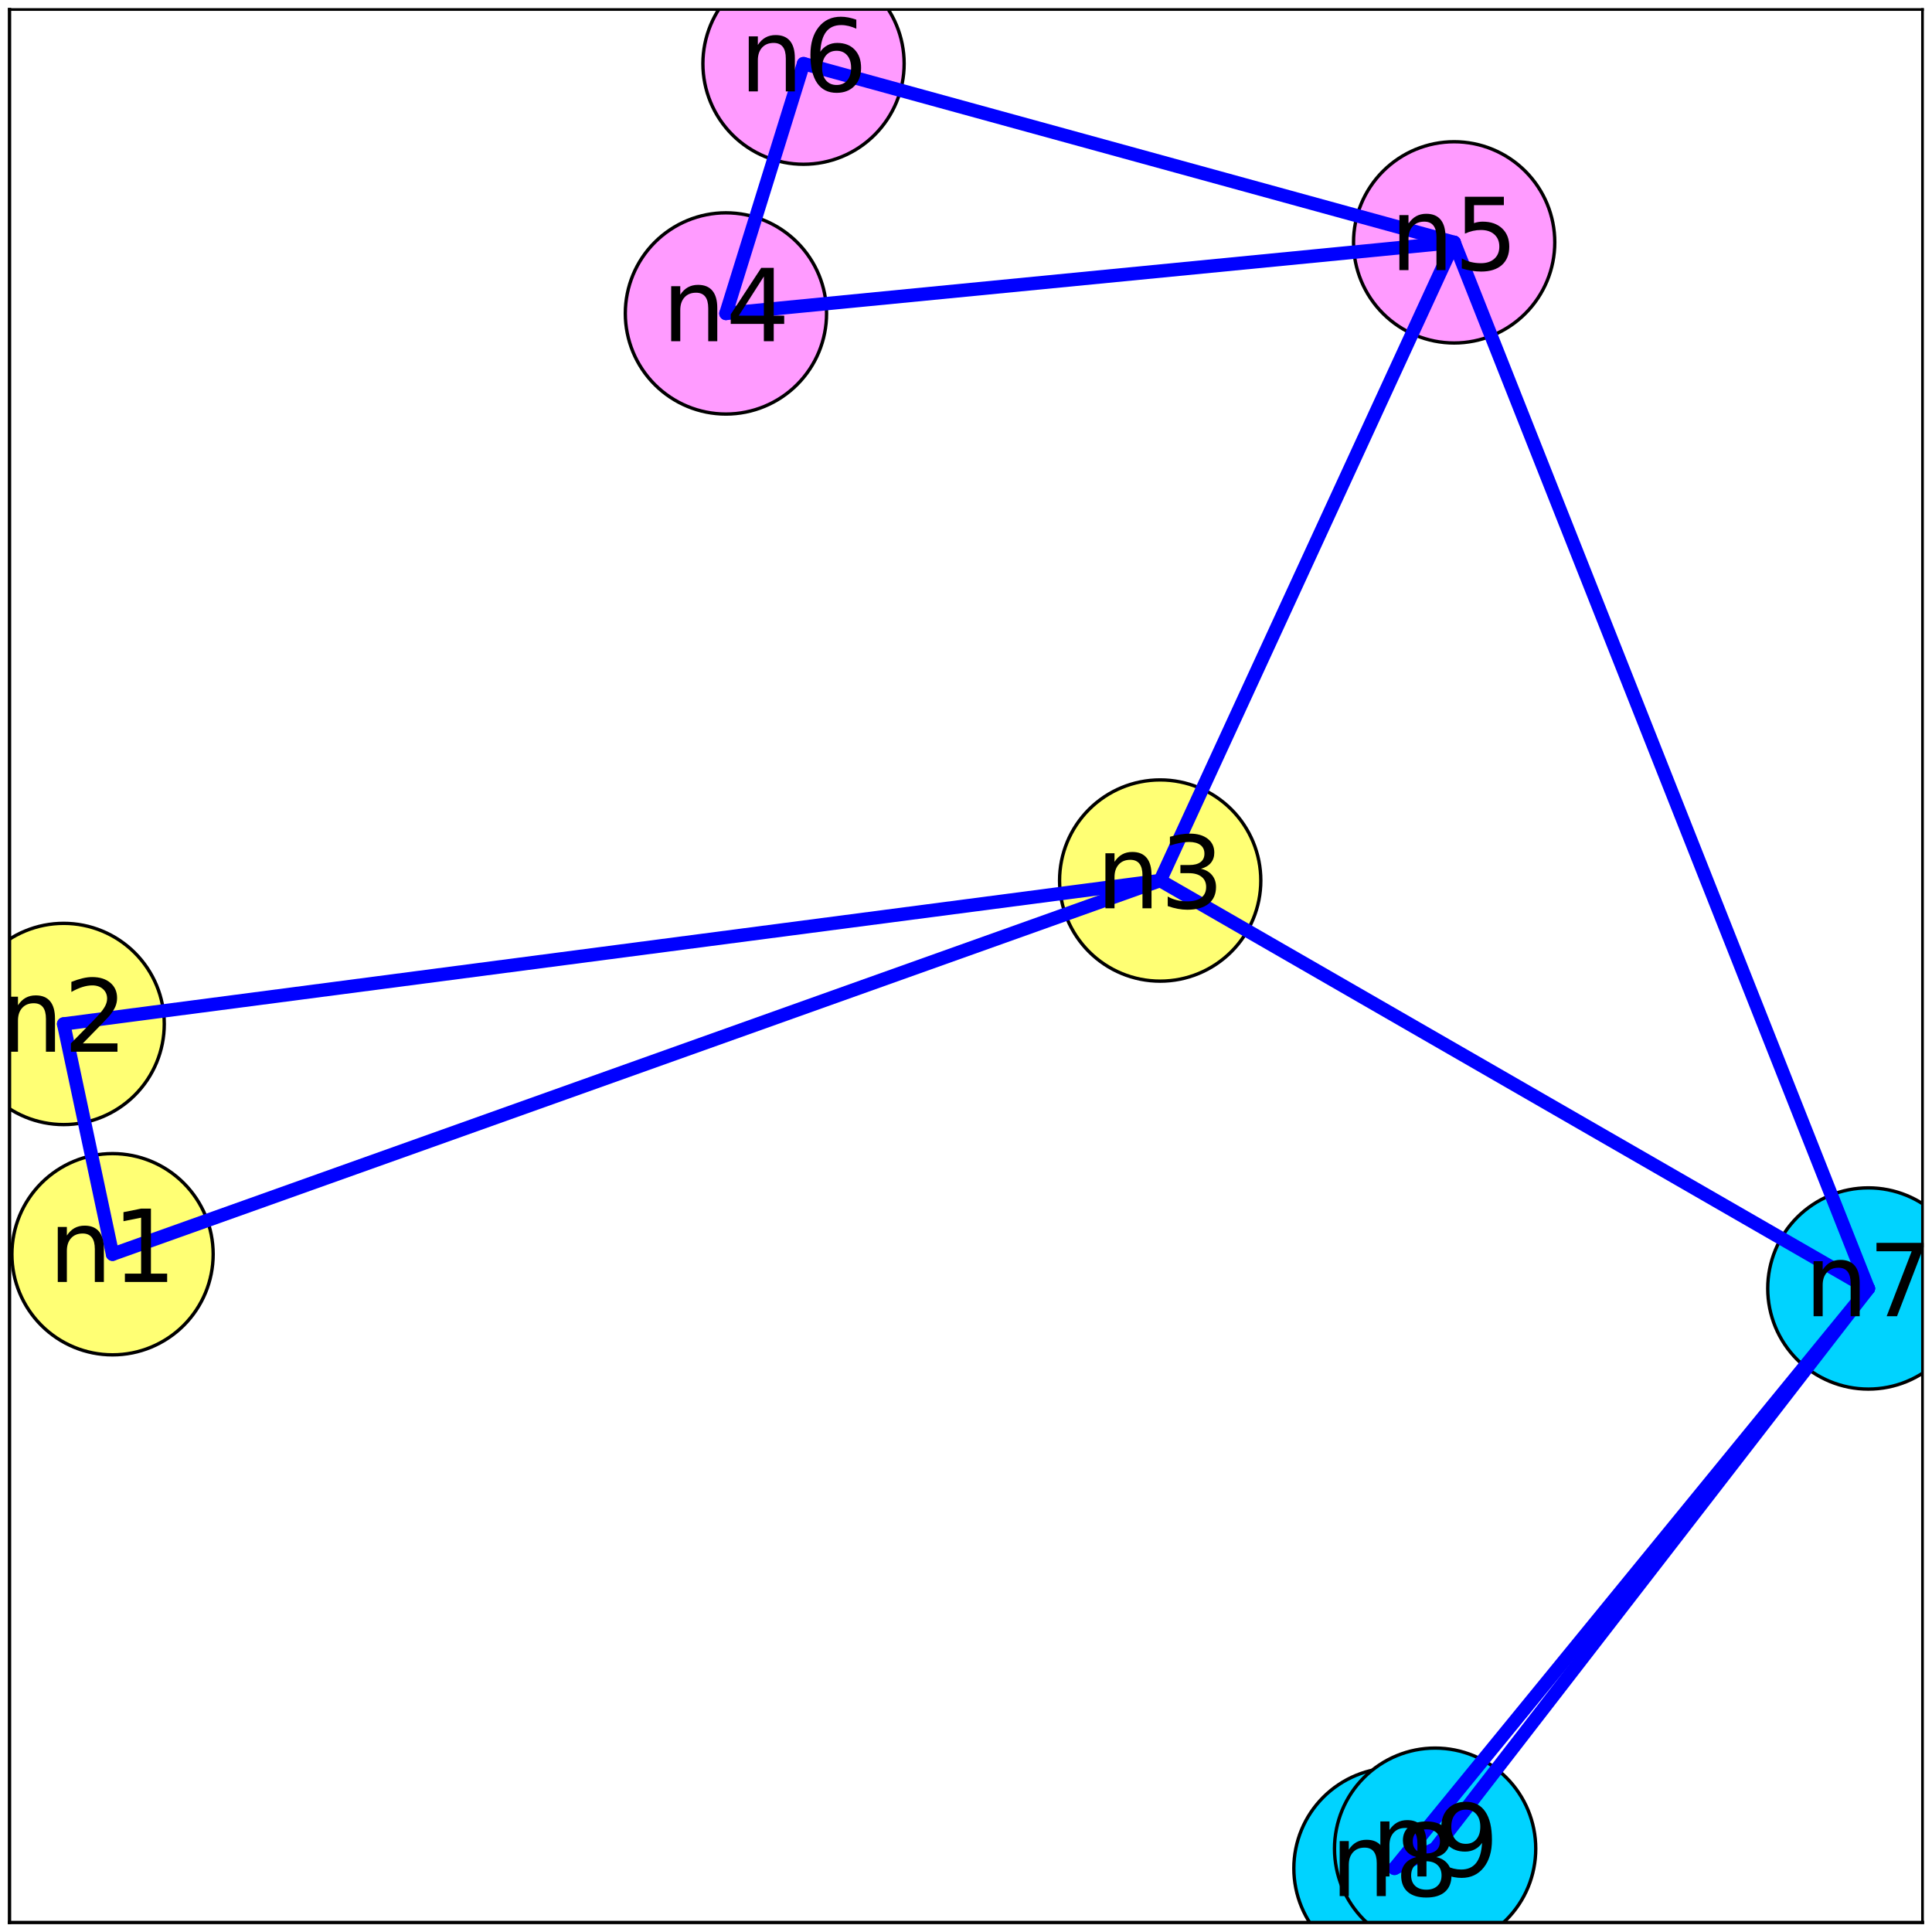
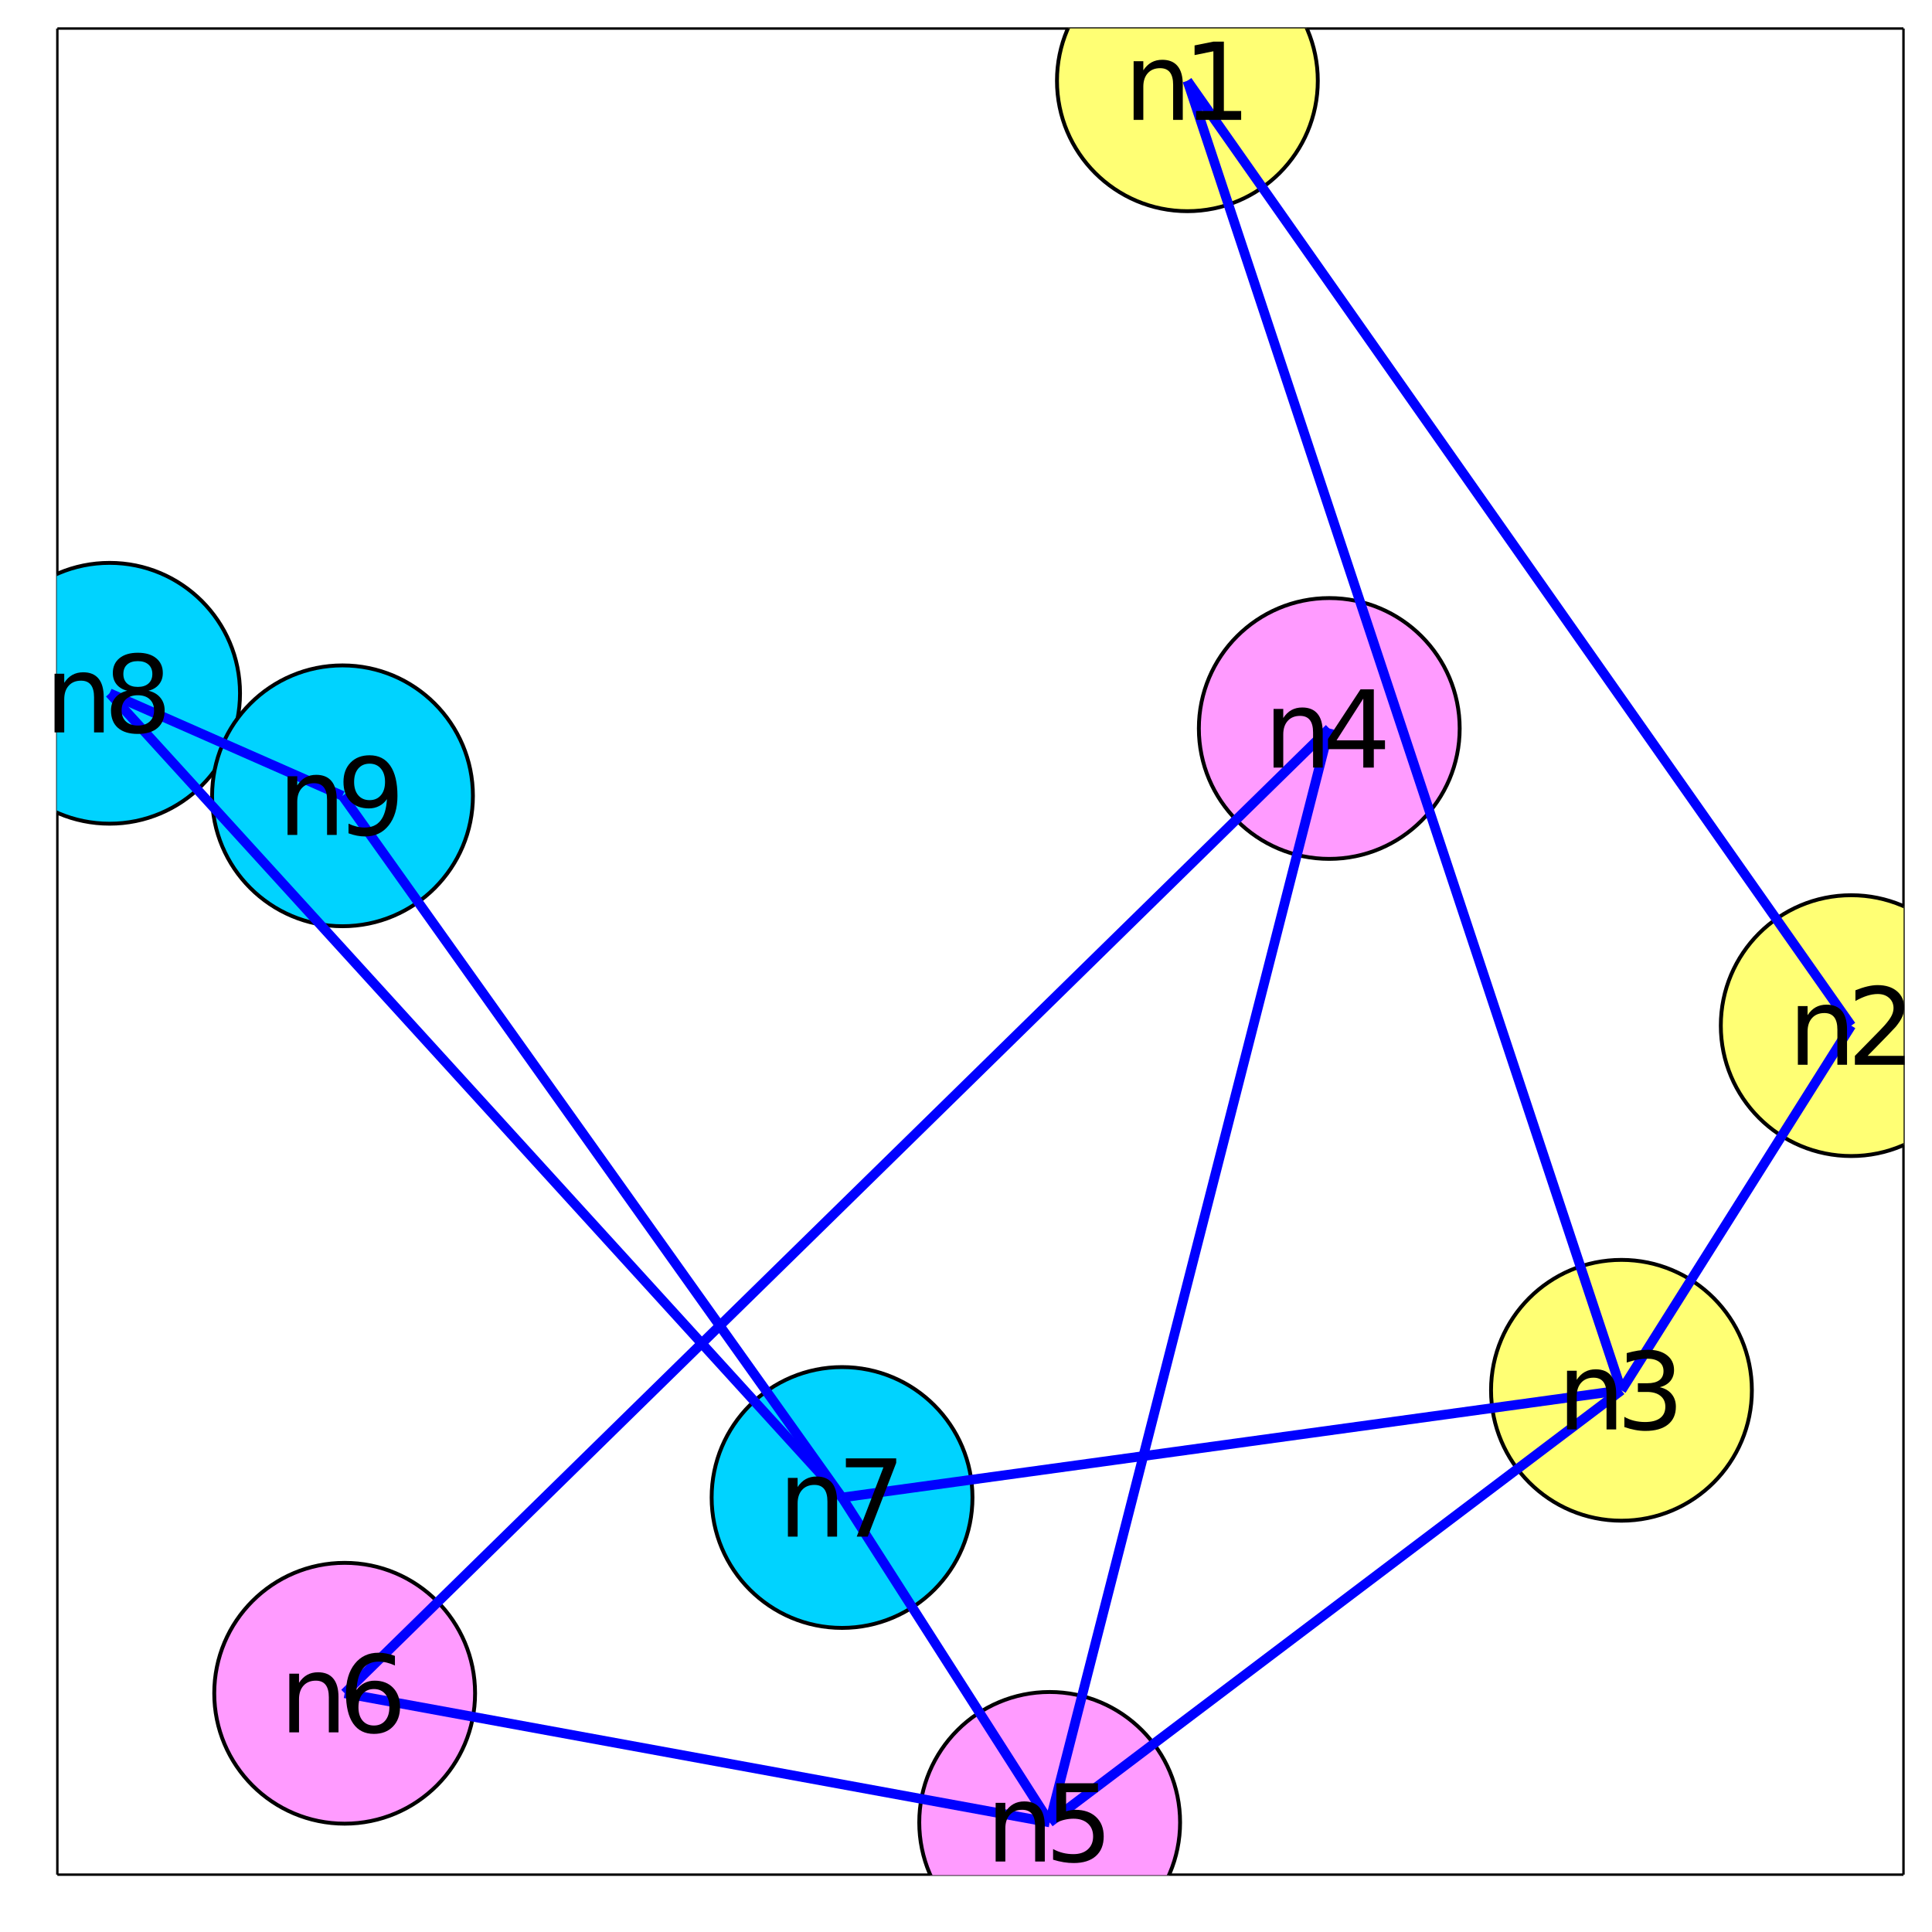
- <svg xmlns="http://www.w3.org/2000/svg" xmlns:xlink="http://www.w3.org/1999/xlink" height="576pt" version="1.1" viewBox="0 0 576 576" width="576pt">
+ <svg xmlns="http://www.w3.org/2000/svg" width="800" height="800" viewBox="0 0 3200 3200">
  <defs>
-     <style type="text/css">*{stroke-linecap:butt;stroke-linejoin:round;}</style>
-   </defs>
-   <g id="figure_1">
-     <g id="patch_1">
-       <path d="M 0 576  L 576 576  L 576 0  L 0 0  z " style="fill:#ffffff;" />
-     </g>
-     <g id="axes_1">
-       <g id="patch_2">
-         <path d="M 2.835 573.165  L 573.165 573.165  L 573.165 2.835  L 2.835 2.835  z " style="fill:#ffffff;" />
-       </g>
-       <g id="PathCollection_1">
-         <defs>
-           <path d="M 0 30  C 7.956 30 15.587 26.839 21.213 21.213  C 26.839 15.587 30 7.956 30 -0  C 30 -7.956 26.839 -15.587 21.213 -21.213  C 15.587 -26.839 7.956 -30 0 -30  C -7.956 -30 -15.587 -26.839 -21.213 -21.213  C -26.839 -15.587 -30 -7.956 -30 0  C -30 7.956 -26.839 15.587 -21.213 21.213  C -15.587 26.839 -7.956 30 0 30  z " id="C0_0_eb9c9dc1c0" />
-         </defs>
-         <g clip-path="url(#p7c89faef8d)">
-           <use style="fill:#ffff74;stroke:#000000;" x="33.552" xlink:href="#C0_0_eb9c9dc1c0" y="373.931" />
-         </g>
-         <g clip-path="url(#p7c89faef8d)">
-           <use style="fill:#ffff74;stroke:#000000;" x="18.976" xlink:href="#C0_0_eb9c9dc1c0" y="305.282" />
-         </g>
-         <g clip-path="url(#p7c89faef8d)">
-           <use style="fill:#ffff74;stroke:#000000;" x="345.893" xlink:href="#C0_0_eb9c9dc1c0" y="262.52" />
-         </g>
-         <g clip-path="url(#p7c89faef8d)">
-           <use style="fill:#ff9bff;stroke:#000000;" x="216.43" xlink:href="#C0_0_eb9c9dc1c0" y="93.446" />
-         </g>
-         <g clip-path="url(#p7c89faef8d)">
-           <use style="fill:#ff9bff;stroke:#000000;" x="433.537" xlink:href="#C0_0_eb9c9dc1c0" y="72.258" />
-         </g>
-         <g clip-path="url(#p7c89faef8d)">
-           <use style="fill:#ff9bff;stroke:#000000;" x="239.559" xlink:href="#C0_0_eb9c9dc1c0" y="18.976" />
-         </g>
-         <g clip-path="url(#p7c89faef8d)">
-           <use style="fill:#00d3ff;stroke:#000000;" x="557.024" xlink:href="#C0_0_eb9c9dc1c0" y="384.142" />
-         </g>
-         <g clip-path="url(#p7c89faef8d)">
-           <use style="fill:#00d3ff;stroke:#000000;" x="415.74" xlink:href="#C0_0_eb9c9dc1c0" y="557.024" />
-         </g>
-         <g clip-path="url(#p7c89faef8d)">
-           <use style="fill:#00d3ff;stroke:#000000;" x="427.863" xlink:href="#C0_0_eb9c9dc1c0" y="551.165" />
-         </g>
-       </g>
-       <g id="matplotlib.axis_1" />
-       <g id="matplotlib.axis_2" />
-       <g id="line2d_1">
-         <path clip-path="url(#p7c89faef8d)" d="M 33.552 373.931  L 18.976 305.282  " style="fill:none;stroke:#0000ff;stroke-linecap:round;stroke-width:4;" />
-       </g>
-       <g id="patch_3">
-         <path d="M 2.835 573.165  L 2.835 2.835  " style="fill:none;stroke:#000000;stroke-linecap:square;stroke-linejoin:miter;" />
-       </g>
-       <g id="patch_4">
-         <path d="M 573.165 573.165  L 573.165 2.835  " style="fill:none;stroke:#000000;stroke-linecap:square;stroke-linejoin:miter;stroke-width:0.8;" />
-       </g>
-       <g id="patch_5">
-         <path d="M 2.835 573.165  L 573.165 573.165  " style="fill:none;stroke:#000000;stroke-linecap:square;stroke-linejoin:miter;" />
-       </g>
-       <g id="patch_6">
-         <path d="M 2.835 2.835  L 573.165 2.835  " style="fill:none;stroke:#000000;stroke-linecap:square;stroke-linejoin:miter;stroke-width:0.8;" />
-       </g>
-       <g id="line2d_2">
-         <path clip-path="url(#p7c89faef8d)" d="M 33.552 373.931  L 345.893 262.52  " style="fill:none;stroke:#0000ff;stroke-linecap:round;stroke-width:4;" />
-       </g>
-       <g id="line2d_3">
-         <path clip-path="url(#p7c89faef8d)" d="M 18.976 305.282  L 345.893 262.52  " style="fill:none;stroke:#0000ff;stroke-linecap:round;stroke-width:4;" />
-       </g>
-       <g id="line2d_4">
-         <path clip-path="url(#p7c89faef8d)" d="M 345.893 262.52  L 433.537 72.258  " style="fill:none;stroke:#0000ff;stroke-linecap:round;stroke-width:4;" />
-       </g>
-       <g id="line2d_5">
-         <path clip-path="url(#p7c89faef8d)" d="M 345.893 262.52  L 557.024 384.142  " style="fill:none;stroke:#0000ff;stroke-linecap:round;stroke-width:4;" />
-       </g>
-       <g id="line2d_6">
-         <path clip-path="url(#p7c89faef8d)" d="M 216.43 93.446  L 433.537 72.258  " style="fill:none;stroke:#0000ff;stroke-linecap:round;stroke-width:4;" />
-       </g>
-       <g id="line2d_7">
-         <path clip-path="url(#p7c89faef8d)" d="M 216.43 93.446  L 239.559 18.976  " style="fill:none;stroke:#0000ff;stroke-linecap:round;stroke-width:4;" />
-       </g>
-       <g id="line2d_8">
-         <path clip-path="url(#p7c89faef8d)" d="M 433.537 72.258  L 239.559 18.976  " style="fill:none;stroke:#0000ff;stroke-linecap:round;stroke-width:4;" />
-       </g>
-       <g id="line2d_9">
-         <path clip-path="url(#p7c89faef8d)" d="M 433.537 72.258  L 557.024 384.142  " style="fill:none;stroke:#0000ff;stroke-linecap:round;stroke-width:4;" />
-       </g>
-       <g id="line2d_10">
-         <path clip-path="url(#p7c89faef8d)" d="M 557.024 384.142  L 415.74 557.024  " style="fill:none;stroke:#0000ff;stroke-linecap:round;stroke-width:4;" />
-       </g>
-       <g id="line2d_11">
-         <path clip-path="url(#p7c89faef8d)" d="M 557.024 384.142  L 427.863 551.165  " style="fill:none;stroke:#0000ff;stroke-linecap:round;stroke-width:4;" />
-       </g>
-       <g id="line2d_12">
-         <path clip-path="url(#p7c89faef8d)" d="M 415.74 557.024  L 427.863 551.165  " style="fill:none;stroke:#0000ff;stroke-linecap:round;stroke-width:4;" />
-       </g>
-       <g id="text_1">
-         <g transform="translate(14.50186 382.2091)scale(0.3 -0.3)">
-           <defs>
-             <path d="M 54.891 33.016  L 54.891 0  L 45.906 0  L 45.906 32.719  Q 45.906 40.484 42.875 44.328  Q 39.844 48.188 33.797 48.188  Q 26.516 48.188 22.312 43.547  Q 18.109 38.922 18.109 30.906  L 18.109 0  L 9.078 0  L 9.078 54.688  L 18.109 54.688  L 18.109 46.188  Q 21.344 51.125 25.703 53.562  Q 30.078 56 35.797 56  Q 45.219 56 50.047 50.172  Q 54.891 44.344 54.891 33.016  z " id="DejaVuSans-110" />
-             <path d="M 12.406 8.297  L 28.516 8.297  L 28.516 63.922  L 10.984 60.406  L 10.984 69.391  L 28.422 72.906  L 38.281 72.906  L 38.281 8.297  L 54.391 8.297  L 54.391 0  L 12.406 0  z " id="DejaVuSans-49" />
-           </defs>
-           <use xlink:href="#DejaVuSans-110" />
-           <use x="63.379" xlink:href="#DejaVuSans-49" />
-         </g>
-       </g>
-       <g id="text_2">
-         <g transform="translate(-0.073919 313.5597)scale(0.3 -0.3)">
-           <defs>
-             <path d="M 19.188 8.297  L 53.609 8.297  L 53.609 0  L 7.328 0  L 7.328 8.297  Q 12.938 14.109 22.625 23.891  Q 32.328 33.688 34.812 36.531  Q 39.547 41.844 41.422 45.531  Q 43.312 49.219 43.312 52.781  Q 43.312 58.594 39.234 62.25  Q 35.156 65.922 28.609 65.922  Q 23.969 65.922 18.812 64.312  Q 13.672 62.703 7.812 59.422  L 7.812 69.391  Q 13.766 71.781 18.938 73  Q 24.125 74.219 28.422 74.219  Q 39.75 74.219 46.484 68.547  Q 53.219 62.891 53.219 53.422  Q 53.219 48.922 51.531 44.891  Q 49.859 40.875 45.406 35.406  Q 44.188 33.984 37.641 27.219  Q 31.109 20.453 19.188 8.297  z " id="DejaVuSans-50" />
-           </defs>
-           <use xlink:href="#DejaVuSans-110" />
-           <use x="63.379" xlink:href="#DejaVuSans-50" />
-         </g>
-       </g>
-       <g id="text_3">
-         <g transform="translate(326.8429 270.7985)scale(0.3 -0.3)">
-           <defs>
-             <path d="M 40.578 39.312  Q 47.656 37.797 51.625 33  Q 55.609 28.219 55.609 21.188  Q 55.609 10.406 48.188 4.484  Q 40.766 -1.422 27.094 -1.422  Q 22.516 -1.422 17.656 -0.516  Q 12.797 0.391 7.625 2.203  L 7.625 11.719  Q 11.719 9.328 16.594 8.109  Q 21.484 6.891 26.812 6.891  Q 36.078 6.891 40.938 10.547  Q 45.797 14.203 45.797 21.188  Q 45.797 27.641 41.281 31.266  Q 36.766 34.906 28.719 34.906  L 20.219 34.906  L 20.219 43.016  L 29.109 43.016  Q 36.375 43.016 40.234 45.922  Q 44.094 48.828 44.094 54.297  Q 44.094 59.906 40.109 62.906  Q 36.141 65.922 28.719 65.922  Q 24.656 65.922 20.016 65.031  Q 15.375 64.156 9.812 62.312  L 9.812 71.094  Q 15.438 72.656 20.344 73.438  Q 25.25 74.219 29.594 74.219  Q 40.828 74.219 47.359 69.109  Q 53.906 64.016 53.906 55.328  Q 53.906 49.266 50.438 45.094  Q 46.969 40.922 40.578 39.312  z " id="DejaVuSans-51" />
-           </defs>
-           <use xlink:href="#DejaVuSans-110" />
-           <use x="63.379" xlink:href="#DejaVuSans-51" />
-         </g>
-       </g>
-       <g id="text_4">
-         <g transform="translate(197.3801 101.7245)scale(0.3 -0.3)">
-           <defs>
-             <path d="M 37.797 64.312  L 12.891 25.391  L 37.797 25.391  z M 35.203 72.906  L 47.609 72.906  L 47.609 25.391  L 58.016 25.391  L 58.016 17.188  L 47.609 17.188  L 47.609 0  L 37.797 0  L 37.797 17.188  L 4.891 17.188  L 4.891 26.703  z " id="DejaVuSans-52" />
-           </defs>
-           <use xlink:href="#DejaVuSans-110" />
-           <use x="63.379" xlink:href="#DejaVuSans-52" />
-         </g>
-       </g>
-       <g id="text_5">
-         <g transform="translate(414.4872 80.53639)scale(0.3 -0.3)">
-           <defs>
-             <path d="M 10.797 72.906  L 49.516 72.906  L 49.516 64.594  L 19.828 64.594  L 19.828 46.734  Q 21.969 47.469 24.109 47.828  Q 26.266 48.188 28.422 48.188  Q 40.625 48.188 47.75 41.5  Q 54.891 34.812 54.891 23.391  Q 54.891 11.625 47.562 5.094  Q 40.234 -1.422 26.906 -1.422  Q 22.312 -1.422 17.547 -0.641  Q 12.797 0.141 7.719 1.703  L 7.719 11.625  Q 12.109 9.234 16.797 8.062  Q 21.484 6.891 26.703 6.891  Q 35.156 6.891 40.078 11.328  Q 45.016 15.766 45.016 23.391  Q 45.016 31 40.078 35.438  Q 35.156 39.891 26.703 39.891  Q 22.75 39.891 18.812 39.016  Q 14.891 38.141 10.797 36.281  z " id="DejaVuSans-53" />
-           </defs>
-           <use xlink:href="#DejaVuSans-110" />
-           <use x="63.379" xlink:href="#DejaVuSans-53" />
-         </g>
-       </g>
-       <g id="text_6">
-         <g transform="translate(220.5092 27.25421)scale(0.3 -0.3)">
-           <defs>
-             <path d="M 33.016 40.375  Q 26.375 40.375 22.484 35.828  Q 18.609 31.297 18.609 23.391  Q 18.609 15.531 22.484 10.953  Q 26.375 6.391 33.016 6.391  Q 39.656 6.391 43.531 10.953  Q 47.406 15.531 47.406 23.391  Q 47.406 31.297 43.531 35.828  Q 39.656 40.375 33.016 40.375  z M 52.594 71.297  L 52.594 62.312  Q 48.875 64.062 45.094 64.984  Q 41.312 65.922 37.594 65.922  Q 27.828 65.922 22.672 59.328  Q 17.531 52.734 16.797 39.406  Q 19.672 43.656 24.016 45.922  Q 28.375 48.188 33.594 48.188  Q 44.578 48.188 50.953 41.516  Q 57.328 34.859 57.328 23.391  Q 57.328 12.156 50.688 5.359  Q 44.047 -1.422 33.016 -1.422  Q 20.359 -1.422 13.672 8.266  Q 6.984 17.969 6.984 36.375  Q 6.984 53.656 15.188 63.938  Q 23.391 74.219 37.203 74.219  Q 40.922 74.219 44.703 73.484  Q 48.484 72.75 52.594 71.297  z " id="DejaVuSans-54" />
-           </defs>
-           <use xlink:href="#DejaVuSans-110" />
-           <use x="63.379" xlink:href="#DejaVuSans-54" />
-         </g>
-       </g>
-       <g id="text_7">
-         <g transform="translate(537.9739 392.4204)scale(0.3 -0.3)">
-           <defs>
-             <path d="M 8.203 72.906  L 55.078 72.906  L 55.078 68.703  L 28.609 0  L 18.312 0  L 43.219 64.594  L 8.203 64.594  z " id="DejaVuSans-55" />
-           </defs>
-           <use xlink:href="#DejaVuSans-110" />
-           <use x="63.379" xlink:href="#DejaVuSans-55" />
-         </g>
-       </g>
-       <g id="text_8">
-         <g transform="translate(396.6896 565.302)scale(0.3 -0.3)">
-           <defs>
-             <path d="M 31.781 34.625  Q 24.75 34.625 20.719 30.859  Q 16.703 27.094 16.703 20.516  Q 16.703 13.922 20.719 10.156  Q 24.75 6.391 31.781 6.391  Q 38.812 6.391 42.859 10.172  Q 46.922 13.969 46.922 20.516  Q 46.922 27.094 42.891 30.859  Q 38.875 34.625 31.781 34.625  z M 21.922 38.812  Q 15.578 40.375 12.031 44.719  Q 8.5 49.078 8.5 55.328  Q 8.5 64.062 14.719 69.141  Q 20.953 74.219 31.781 74.219  Q 42.672 74.219 48.875 69.141  Q 55.078 64.062 55.078 55.328  Q 55.078 49.078 51.531 44.719  Q 48 40.375 41.703 38.812  Q 48.828 37.156 52.797 32.312  Q 56.781 27.484 56.781 20.516  Q 56.781 9.906 50.312 4.234  Q 43.844 -1.422 31.781 -1.422  Q 19.734 -1.422 13.25 4.234  Q 6.781 9.906 6.781 20.516  Q 6.781 27.484 10.781 32.312  Q 14.797 37.156 21.922 38.812  z M 18.312 54.391  Q 18.312 48.734 21.844 45.562  Q 25.391 42.391 31.781 42.391  Q 38.141 42.391 41.719 45.562  Q 45.312 48.734 45.312 54.391  Q 45.312 60.062 41.719 63.234  Q 38.141 66.406 31.781 66.406  Q 25.391 66.406 21.844 63.234  Q 18.312 60.062 18.312 54.391  z " id="DejaVuSans-56" />
-           </defs>
-           <use xlink:href="#DejaVuSans-110" />
-           <use x="63.379" xlink:href="#DejaVuSans-56" />
-         </g>
-       </g>
-       <g id="text_9">
-         <g transform="translate(408.8131 559.4428)scale(0.3 -0.3)">
-           <defs>
-             <path d="M 10.984 1.516  L 10.984 10.5  Q 14.703 8.734 18.5 7.812  Q 22.312 6.891 25.984 6.891  Q 35.75 6.891 40.891 13.453  Q 46.047 20.016 46.781 33.406  Q 43.953 29.203 39.594 26.953  Q 35.25 24.703 29.984 24.703  Q 19.047 24.703 12.672 31.312  Q 6.297 37.938 6.297 49.422  Q 6.297 60.641 12.938 67.422  Q 19.578 74.219 30.609 74.219  Q 43.266 74.219 49.922 64.516  Q 56.594 54.828 56.594 36.375  Q 56.594 19.141 48.406 8.859  Q 40.234 -1.422 26.422 -1.422  Q 22.703 -1.422 18.891 -0.688  Q 15.094 0.047 10.984 1.516  z M 30.609 32.422  Q 37.25 32.422 41.125 36.953  Q 45.016 41.5 45.016 49.422  Q 45.016 57.281 41.125 61.844  Q 37.25 66.406 30.609 66.406  Q 23.969 66.406 20.094 61.844  Q 16.219 57.281 16.219 49.422  Q 16.219 41.5 20.094 36.953  Q 23.969 32.422 30.609 32.422  z " id="DejaVuSans-57" />
-           </defs>
-           <use xlink:href="#DejaVuSans-110" />
-           <use x="63.379" xlink:href="#DejaVuSans-57" />
-         </g>
-       </g>
-     </g>
-   </g>
-   <defs>
-     <clipPath id="p7c89faef8d">
-       <rect height="570.331" width="570.331" x="2.835" y="2.835" />
+     <clipPath id="clip430">
+       <rect x="0" y="0" width="3200" height="3200" />
    </clipPath>
  </defs>
+   <path clip-path="url(#clip430)" d=" M0 3200 L3200 3200 L3200 0 L0 0  Z   " fill="#ffffff" fill-rule="evenodd" fill-opacity="1" />
+   <defs>
+     <clipPath id="clip431">
+       <rect x="640" y="320" width="2241" height="2241" />
+     </clipPath>
+   </defs>
+   <path clip-path="url(#clip430)" d=" M94.992 3105.01 L3152.76 3105.01 L3152.76 47.244 L94.992 47.244  Z   " fill="#ffffff" fill-rule="evenodd" fill-opacity="1" />
+   <defs>
+     <clipPath id="clip432">
+       <rect x="94" y="47" width="3059" height="3059" />
+     </clipPath>
+   </defs>
+   <polyline clip-path="url(#clip430)" style="stroke:#000000; stroke-width:4; stroke-opacity:1; fill:none" points="   94.992,3105.01 3152.76,3105.01    " />
+   <polyline clip-path="url(#clip430)" style="stroke:#000000; stroke-width:4; stroke-opacity:1; fill:none" points="   94.992,3105.01 94.992,47.244    " />
+   <polyline clip-path="url(#clip430)" style="stroke:#000000; stroke-width:4; stroke-opacity:1; fill:none" points="   94.992,47.244 3152.76,47.244    " />
+   <polyline clip-path="url(#clip430)" style="stroke:#000000; stroke-width:4; stroke-opacity:1; fill:none" points="   3152.76,3105.01 3152.76,47.244    " />
+   <circle clip-path="url(#clip432)" cx="1966.69" cy="133.785" r="216" fill="#ffff74" fill-rule="evenodd" fill-opacity="1" stroke="#000000" stroke-opacity="1" stroke-width="6.4" />
+   <circle clip-path="url(#clip432)" cx="3066.22" cy="1698.78" r="216" fill="#ffff74" fill-rule="evenodd" fill-opacity="1" stroke="#000000" stroke-opacity="1" stroke-width="6.4" />
+   <circle clip-path="url(#clip432)" cx="2685.64" cy="2302.76" r="216" fill="#ffff74" fill-rule="evenodd" fill-opacity="1" stroke="#000000" stroke-opacity="1" stroke-width="6.4" />
+   <circle clip-path="url(#clip432)" cx="2201.69" cy="1206.59" r="216" fill="#ff9bff" fill-rule="evenodd" fill-opacity="1" stroke="#000000" stroke-opacity="1" stroke-width="6.4" />
+   <circle clip-path="url(#clip432)" cx="1738.59" cy="3018.47" r="216" fill="#ff9bff" fill-rule="evenodd" fill-opacity="1" stroke="#000000" stroke-opacity="1" stroke-width="6.4" />
+   <circle clip-path="url(#clip432)" cx="570.877" cy="2804.57" r="216" fill="#ff9bff" fill-rule="evenodd" fill-opacity="1" stroke="#000000" stroke-opacity="1" stroke-width="6.4" />
+   <circle clip-path="url(#clip432)" cx="1394.71" cy="2480.33" r="216" fill="#00d3ff" fill-rule="evenodd" fill-opacity="1" stroke="#000000" stroke-opacity="1" stroke-width="6.4" />
+   <circle clip-path="url(#clip432)" cx="181.533" cy="1148.29" r="216" fill="#00d3ff" fill-rule="evenodd" fill-opacity="1" stroke="#000000" stroke-opacity="1" stroke-width="6.4" />
+   <circle clip-path="url(#clip432)" cx="567.295" cy="1318.13" r="216" fill="#00d3ff" fill-rule="evenodd" fill-opacity="1" stroke="#000000" stroke-opacity="1" stroke-width="6.4" />
+   <polyline clip-path="url(#clip432)" style="stroke:#0000ff; stroke-width:16; stroke-opacity:1; fill:none" points="   1966.69,133.785 3066.22,1698.78    " />
+   <polyline clip-path="url(#clip432)" style="stroke:#0000ff; stroke-width:16; stroke-opacity:1; fill:none" points="   1966.69,133.785 2685.64,2302.76    " />
+   <polyline clip-path="url(#clip432)" style="stroke:#0000ff; stroke-width:16; stroke-opacity:1; fill:none" points="   3066.22,1698.78 2685.64,2302.76    " />
+   <polyline clip-path="url(#clip432)" style="stroke:#0000ff; stroke-width:16; stroke-opacity:1; fill:none" points="   2685.64,2302.76 1738.59,3018.47    " />
+   <polyline clip-path="url(#clip432)" style="stroke:#0000ff; stroke-width:16; stroke-opacity:1; fill:none" points="   2685.64,2302.76 1394.71,2480.33    " />
+   <polyline clip-path="url(#clip432)" style="stroke:#0000ff; stroke-width:16; stroke-opacity:1; fill:none" points="   2201.69,1206.59 1738.59,3018.47    " />
+   <polyline clip-path="url(#clip432)" style="stroke:#0000ff; stroke-width:16; stroke-opacity:1; fill:none" points="   2201.69,1206.59 570.877,2804.57    " />
+   <polyline clip-path="url(#clip432)" style="stroke:#0000ff; stroke-width:16; stroke-opacity:1; fill:none" points="   1738.59,3018.47 570.877,2804.57    " />
+   <polyline clip-path="url(#clip432)" style="stroke:#0000ff; stroke-width:16; stroke-opacity:1; fill:none" points="   1738.59,3018.47 1394.71,2480.33    " />
+   <polyline clip-path="url(#clip432)" style="stroke:#0000ff; stroke-width:16; stroke-opacity:1; fill:none" points="   1394.71,2480.33 181.533,1148.29    " />
+   <polyline clip-path="url(#clip432)" style="stroke:#0000ff; stroke-width:16; stroke-opacity:1; fill:none" points="   1394.71,2480.33 567.295,1318.13    " />
+   <polyline clip-path="url(#clip432)" style="stroke:#0000ff; stroke-width:16; stroke-opacity:1; fill:none" points="   181.533,1148.29 567.295,1318.13    " />
+   <path clip-path="url(#clip430)" d="M 0 0 M1959.05 139.904 L1959.05 198.585 L1943.08 198.585 L1943.08 140.425 Q1943.08 126.623 1937.7 119.766 Q1932.32 112.908 1921.55 112.908 Q1908.62 112.908 1901.16 121.154 Q1893.69 129.401 1893.69 143.637 L1893.69 198.585 L1877.63 198.585 L1877.63 101.363 L1893.69 101.363 L1893.69 116.467 Q1899.42 107.7 1907.14 103.359 Q1914.96 99.019 1925.11 99.019 Q1941.87 99.019 1950.46 109.436 Q1959.05 119.766 1959.05 139.904 Z" fill="#000000" fill-rule="evenodd" fill-opacity="1" />
+   <path clip-path="url(#clip430)" d="M 0 0 M1981.1 183.828 L2009.75 183.828 L2009.75 84.957 L1978.59 91.207 L1978.59 75.234 L2009.57 68.985 L2027.11 68.985 L2027.11 183.828 L2055.76 183.828 L2055.76 198.585 L1981.1 198.585 L1981.1 183.828 Z" fill="#000000" fill-rule="evenodd" fill-opacity="1" />
+   <path clip-path="url(#clip430)" d="M 0 0 M3059.27 1704.9 L3059.27 1763.58 L3043.3 1763.58 L3043.3 1705.42 Q3043.3 1691.62 3037.92 1684.76 Q3032.54 1677.91 3021.77 1677.91 Q3008.84 1677.91 3001.37 1686.15 Q2993.91 1694.4 2993.91 1708.63 L2993.91 1763.58 L2977.85 1763.58 L2977.85 1666.36 L2993.91 1666.36 L2993.91 1681.46 Q2999.64 1672.7 3007.36 1668.36 Q3015.17 1664.02 3025.33 1664.02 Q3042.08 1664.02 3050.68 1674.43 Q3059.27 1684.76 3059.27 1704.9 Z" fill="#000000" fill-rule="evenodd" fill-opacity="1" />
+   <path clip-path="url(#clip430)" d="M 0 0 M3093.39 1748.83 L3154.58 1748.83 L3154.58 1763.58 L3072.29 1763.58 L3072.29 1748.83 Q3082.27 1738.5 3099.46 1721.13 Q3116.74 1703.69 3121.16 1698.65 Q3129.58 1689.19 3132.88 1682.68 Q3136.27 1676.08 3136.27 1669.75 Q3136.27 1659.42 3128.98 1652.91 Q3121.77 1646.4 3110.14 1646.4 Q3101.89 1646.4 3092.69 1649.26 Q3083.58 1652.12 3073.16 1657.94 L3073.16 1640.23 Q3083.75 1635.98 3092.95 1633.81 Q3102.15 1631.64 3109.79 1631.64 Q3129.93 1631.64 3141.91 1641.71 Q3153.89 1651.78 3153.89 1668.62 Q3153.89 1676.6 3150.85 1683.81 Q3147.9 1690.93 3140 1700.65 Q3137.83 1703.17 3126.2 1715.23 Q3114.57 1727.21 3093.39 1748.83 Z" fill="#000000" fill-rule="evenodd" fill-opacity="1" />
+   <path clip-path="url(#clip430)" d="M 0 0 M2676.91 2308.88 L2676.91 2367.56 L2660.94 2367.56 L2660.94 2309.4 Q2660.94 2295.6 2655.56 2288.74 Q2650.18 2281.88 2639.41 2281.88 Q2626.48 2281.88 2619.01 2290.13 Q2611.55 2298.38 2611.55 2312.61 L2611.55 2367.56 L2595.49 2367.56 L2595.49 2270.34 L2611.55 2270.34 L2611.55 2285.44 Q2617.28 2276.68 2625 2272.34 Q2632.82 2268 2642.97 2268 Q2659.72 2268 2668.32 2278.41 Q2676.91 2288.74 2676.91 2308.88 Z" fill="#000000" fill-rule="evenodd" fill-opacity="1" />
+   <path clip-path="url(#clip430)" d="M 0 0 M2749.05 2297.68 Q2761.63 2300.37 2768.67 2308.88 Q2775.78 2317.39 2775.78 2329.89 Q2775.78 2349.07 2762.59 2359.58 Q2749.39 2370.08 2725.09 2370.08 Q2716.93 2370.08 2708.25 2368.43 Q2699.65 2366.87 2690.45 2363.66 L2690.45 2346.73 Q2697.75 2350.98 2706.43 2353.15 Q2715.11 2355.32 2724.57 2355.32 Q2741.06 2355.32 2749.65 2348.81 Q2758.34 2342.3 2758.34 2329.89 Q2758.34 2318.43 2750.26 2312.01 Q2742.28 2305.5 2727.95 2305.5 L2712.85 2305.5 L2712.85 2291.09 L2728.65 2291.09 Q2741.58 2291.09 2748.44 2285.96 Q2755.3 2280.76 2755.3 2271.03 Q2755.3 2261.05 2748.18 2255.76 Q2741.15 2250.37 2727.95 2250.37 Q2720.75 2250.37 2712.5 2251.94 Q2704.26 2253.5 2694.36 2256.8 L2694.36 2241.17 Q2704.34 2238.4 2713.02 2237.01 Q2721.79 2235.62 2729.52 2235.62 Q2749.48 2235.62 2761.11 2244.73 Q2772.74 2253.76 2772.74 2269.21 Q2772.74 2279.98 2766.58 2287.44 Q2760.42 2294.82 2749.05 2297.68 Z" fill="#000000" fill-rule="evenodd" fill-opacity="1" />
+   <path clip-path="url(#clip430)" d="M 0 0 M2190.84 1212.71 L2190.84 1271.39 L2174.87 1271.39 L2174.87 1213.23 Q2174.87 1199.43 2169.49 1192.57 Q2164.1 1185.71 2153.34 1185.71 Q2140.41 1185.71 2132.94 1193.96 Q2125.48 1202.2 2125.48 1216.44 L2125.48 1271.39 L2109.42 1271.39 L2109.42 1174.17 L2125.48 1174.17 L2125.48 1189.27 Q2131.2 1180.5 2138.93 1176.16 Q2146.74 1171.82 2156.9 1171.82 Q2173.65 1171.82 2182.25 1182.24 Q2190.84 1192.57 2190.84 1212.71 Z" fill="#000000" fill-rule="evenodd" fill-opacity="1" />
+   <path clip-path="url(#clip430)" d="M 0 0 M2258.03 1157.07 L2213.76 1226.25 L2258.03 1226.25 L2258.03 1157.07 M2253.43 1141.79 L2275.47 1141.79 L2275.47 1226.25 L2293.96 1226.25 L2293.96 1240.83 L2275.47 1240.83 L2275.47 1271.39 L2258.03 1271.39 L2258.03 1240.83 L2199.52 1240.83 L2199.52 1223.91 L2253.43 1141.79 Z" fill="#000000" fill-rule="evenodd" fill-opacity="1" />
+   <path clip-path="url(#clip430)" d="M 0 0 M1730.52 3024.59 L1730.52 3083.27 L1714.55 3083.27 L1714.55 3025.11 Q1714.55 3011.31 1709.16 3004.45 Q1703.78 2997.59 1693.02 2997.59 Q1680.09 2997.59 1672.62 3005.84 Q1665.15 3014.08 1665.15 3028.32 L1665.15 3083.27 L1649.1 3083.27 L1649.1 2986.05 L1665.15 2986.05 L1665.15 3001.15 Q1670.88 2992.38 1678.61 2988.04 Q1686.42 2983.7 1696.58 2983.7 Q1713.33 2983.7 1721.93 2994.12 Q1730.52 3004.45 1730.52 3024.59 Z" fill="#000000" fill-rule="evenodd" fill-opacity="1" />
+   <path clip-path="url(#clip430)" d="M 0 0 M1749.7 2953.67 L1818.54 2953.67 L1818.54 2968.42 L1765.76 2968.42 L1765.76 3000.19 Q1769.58 2998.89 1773.4 2998.29 Q1777.22 2997.59 1781.04 2997.59 Q1802.74 2997.59 1815.41 3009.48 Q1828.09 3021.38 1828.09 3041.69 Q1828.09 3062.61 1815.07 3074.24 Q1802.05 3085.78 1778.35 3085.78 Q1770.19 3085.78 1761.68 3084.4 Q1753.26 3083.01 1744.23 3080.23 L1744.23 3062.61 Q1752.05 3066.86 1760.38 3068.94 Q1768.71 3071.03 1778 3071.03 Q1793.02 3071.03 1801.79 3063.13 Q1810.55 3055.23 1810.55 3041.69 Q1810.55 3028.15 1801.79 3020.25 Q1793.02 3012.35 1778 3012.35 Q1770.97 3012.35 1763.94 3013.91 Q1756.99 3015.47 1749.7 3018.77 L1749.7 2953.67 Z" fill="#000000" fill-rule="evenodd" fill-opacity="1" />
+   <path clip-path="url(#clip430)" d="M 0 0 M560.634 2810.69 L560.634 2869.37 L544.662 2869.37 L544.662 2811.22 Q544.662 2797.41 539.28 2790.56 Q533.898 2783.7 523.134 2783.7 Q510.2 2783.7 502.735 2791.94 Q495.27 2800.19 495.27 2814.43 L495.27 2869.37 L479.211 2869.37 L479.211 2772.15 L495.27 2772.15 L495.27 2787.26 Q500.999 2778.49 508.724 2774.15 Q516.537 2769.81 526.693 2769.81 Q543.446 2769.81 552.04 2780.23 Q560.634 2790.56 560.634 2810.69 Z" fill="#000000" fill-rule="evenodd" fill-opacity="1" />
+   <path clip-path="url(#clip430)" d="M 0 0 M619.314 2797.59 Q607.509 2797.59 600.564 2805.66 Q593.707 2813.73 593.707 2827.79 Q593.707 2841.77 600.564 2849.93 Q607.509 2858 619.314 2858 Q631.12 2858 637.977 2849.93 Q644.922 2841.77 644.922 2827.79 Q644.922 2813.73 637.977 2805.66 Q631.12 2797.59 619.314 2797.59 M654.123 2742.64 L654.123 2758.61 Q647.526 2755.49 640.755 2753.84 Q634.071 2752.19 627.474 2752.19 Q610.113 2752.19 600.911 2763.91 Q591.797 2775.62 590.495 2799.32 Q595.616 2791.77 603.342 2787.78 Q611.068 2783.7 620.356 2783.7 Q639.887 2783.7 651.172 2795.59 Q662.543 2807.4 662.543 2827.79 Q662.543 2847.76 650.738 2859.83 Q638.932 2871.89 619.314 2871.89 Q596.832 2871.89 584.939 2854.7 Q573.047 2837.43 573.047 2804.7 Q573.047 2773.98 587.63 2755.75 Q602.213 2737.43 626.779 2737.43 Q633.376 2737.43 640.06 2738.73 Q646.831 2740.03 654.123 2742.64 Z" fill="#000000" fill-rule="evenodd" fill-opacity="1" />
+   <path clip-path="url(#clip430)" d="M 0 0 M1386.46 2486.45 L1386.46 2545.13 L1370.49 2545.13 L1370.49 2486.97 Q1370.49 2473.16 1365.11 2466.31 Q1359.73 2459.45 1348.96 2459.45 Q1336.03 2459.45 1328.56 2467.7 Q1321.1 2475.94 1321.1 2490.18 L1321.1 2545.13 L1305.04 2545.13 L1305.04 2447.9 L1321.1 2447.9 L1321.1 2463.01 Q1326.83 2454.24 1334.55 2449.9 Q1342.36 2445.56 1352.52 2445.56 Q1369.27 2445.56 1377.87 2455.98 Q1386.46 2466.31 1386.46 2486.45 Z" fill="#000000" fill-rule="evenodd" fill-opacity="1" />
+   <path clip-path="url(#clip430)" d="M 0 0 M1401.05 2415.53 L1484.38 2415.53 L1484.38 2422.99 L1437.33 2545.13 L1419.01 2545.13 L1463.28 2430.28 L1401.05 2430.28 L1401.05 2415.53 Z" fill="#000000" fill-rule="evenodd" fill-opacity="1" />
+   <path clip-path="url(#clip430)" d="M 0 0 M171.767 1154.41 L171.767 1213.09 L155.795 1213.09 L155.795 1154.93 Q155.795 1141.13 150.413 1134.27 Q145.031 1127.41 134.267 1127.41 Q121.333 1127.41 113.868 1135.66 Q106.403 1143.91 106.403 1158.14 L106.403 1213.09 L90.344 1213.09 L90.344 1115.87 L106.403 1115.87 L106.403 1130.97 Q112.132 1122.2 119.858 1117.86 Q127.67 1113.52 137.826 1113.52 Q154.58 1113.52 163.173 1123.94 Q171.767 1134.27 171.767 1154.41 Z" fill="#000000" fill-rule="evenodd" fill-opacity="1" />
+   <path clip-path="url(#clip430)" d="M 0 0 M228.277 1151.54 Q215.777 1151.54 208.572 1158.23 Q201.454 1164.91 201.454 1176.63 Q201.454 1188.35 208.572 1195.03 Q215.777 1201.72 228.277 1201.72 Q240.777 1201.72 247.982 1195.03 Q255.187 1188.26 255.187 1176.63 Q255.187 1164.91 247.982 1158.23 Q240.864 1151.54 228.277 1151.54 M210.743 1144.08 Q199.458 1141.3 193.121 1133.58 Q186.871 1125.85 186.871 1114.74 Q186.871 1099.2 197.895 1090.17 Q209.006 1081.15 228.277 1081.15 Q247.635 1081.15 258.659 1090.17 Q269.683 1099.2 269.683 1114.74 Q269.683 1125.85 263.346 1133.58 Q257.096 1141.3 245.899 1144.08 Q258.572 1147.03 265.603 1155.62 Q272.721 1164.22 272.721 1176.63 Q272.721 1195.47 261.176 1205.54 Q249.718 1215.61 228.277 1215.61 Q206.836 1215.61 195.291 1205.54 Q183.833 1195.47 183.833 1176.63 Q183.833 1164.22 190.951 1155.62 Q198.069 1147.03 210.743 1144.08 M204.319 1116.39 Q204.319 1126.46 210.569 1132.1 Q216.906 1137.74 228.277 1137.74 Q239.562 1137.74 245.899 1132.1 Q252.322 1126.46 252.322 1116.39 Q252.322 1106.32 245.899 1100.68 Q239.562 1095.03 228.277 1095.03 Q216.906 1095.03 210.569 1100.68 Q204.319 1106.32 204.319 1116.39 Z" fill="#000000" fill-rule="evenodd" fill-opacity="1" />
+   <path clip-path="url(#clip430)" d="M 0 0 M557.703 1324.25 L557.703 1382.93 L541.731 1382.93 L541.731 1324.77 Q541.731 1310.96 536.349 1304.11 Q530.967 1297.25 520.203 1297.25 Q507.269 1297.25 499.804 1305.5 Q492.339 1313.74 492.339 1327.98 L492.339 1382.93 L476.28 1382.93 L476.28 1285.7 L492.339 1285.7 L492.339 1300.81 Q498.068 1292.04 505.793 1287.7 Q513.606 1283.36 523.762 1283.36 Q540.515 1283.36 549.109 1293.78 Q557.703 1304.11 557.703 1324.25 Z" fill="#000000" fill-rule="evenodd" fill-opacity="1" />
+   <path clip-path="url(#clip430)" d="M 0 0 M577.234 1380.23 L577.234 1364.26 Q583.831 1367.39 590.602 1369.04 Q597.373 1370.69 603.883 1370.69 Q621.244 1370.69 630.359 1359.05 Q639.56 1347.34 640.862 1323.55 Q635.827 1331.02 628.102 1335.01 Q620.376 1339 611.001 1339 Q591.557 1339 580.185 1327.28 Q568.901 1315.48 568.901 1295.08 Q568.901 1275.11 580.706 1263.05 Q592.512 1250.98 612.13 1250.98 Q634.612 1250.98 646.418 1268.26 Q658.31 1285.44 658.31 1318.26 Q658.31 1348.9 643.727 1367.21 Q629.23 1385.44 604.664 1385.44 Q598.067 1385.44 591.296 1384.14 Q584.526 1382.84 577.234 1380.23 M612.13 1325.29 Q623.935 1325.29 630.793 1317.21 Q637.737 1309.14 637.737 1295.08 Q637.737 1281.1 630.793 1273.03 Q623.935 1264.87 612.13 1264.87 Q600.324 1264.87 593.38 1273.03 Q586.522 1281.1 586.522 1295.08 Q586.522 1309.14 593.38 1317.21 Q600.324 1325.29 612.13 1325.29 Z" fill="#000000" fill-rule="evenodd" fill-opacity="1" />
</svg>
